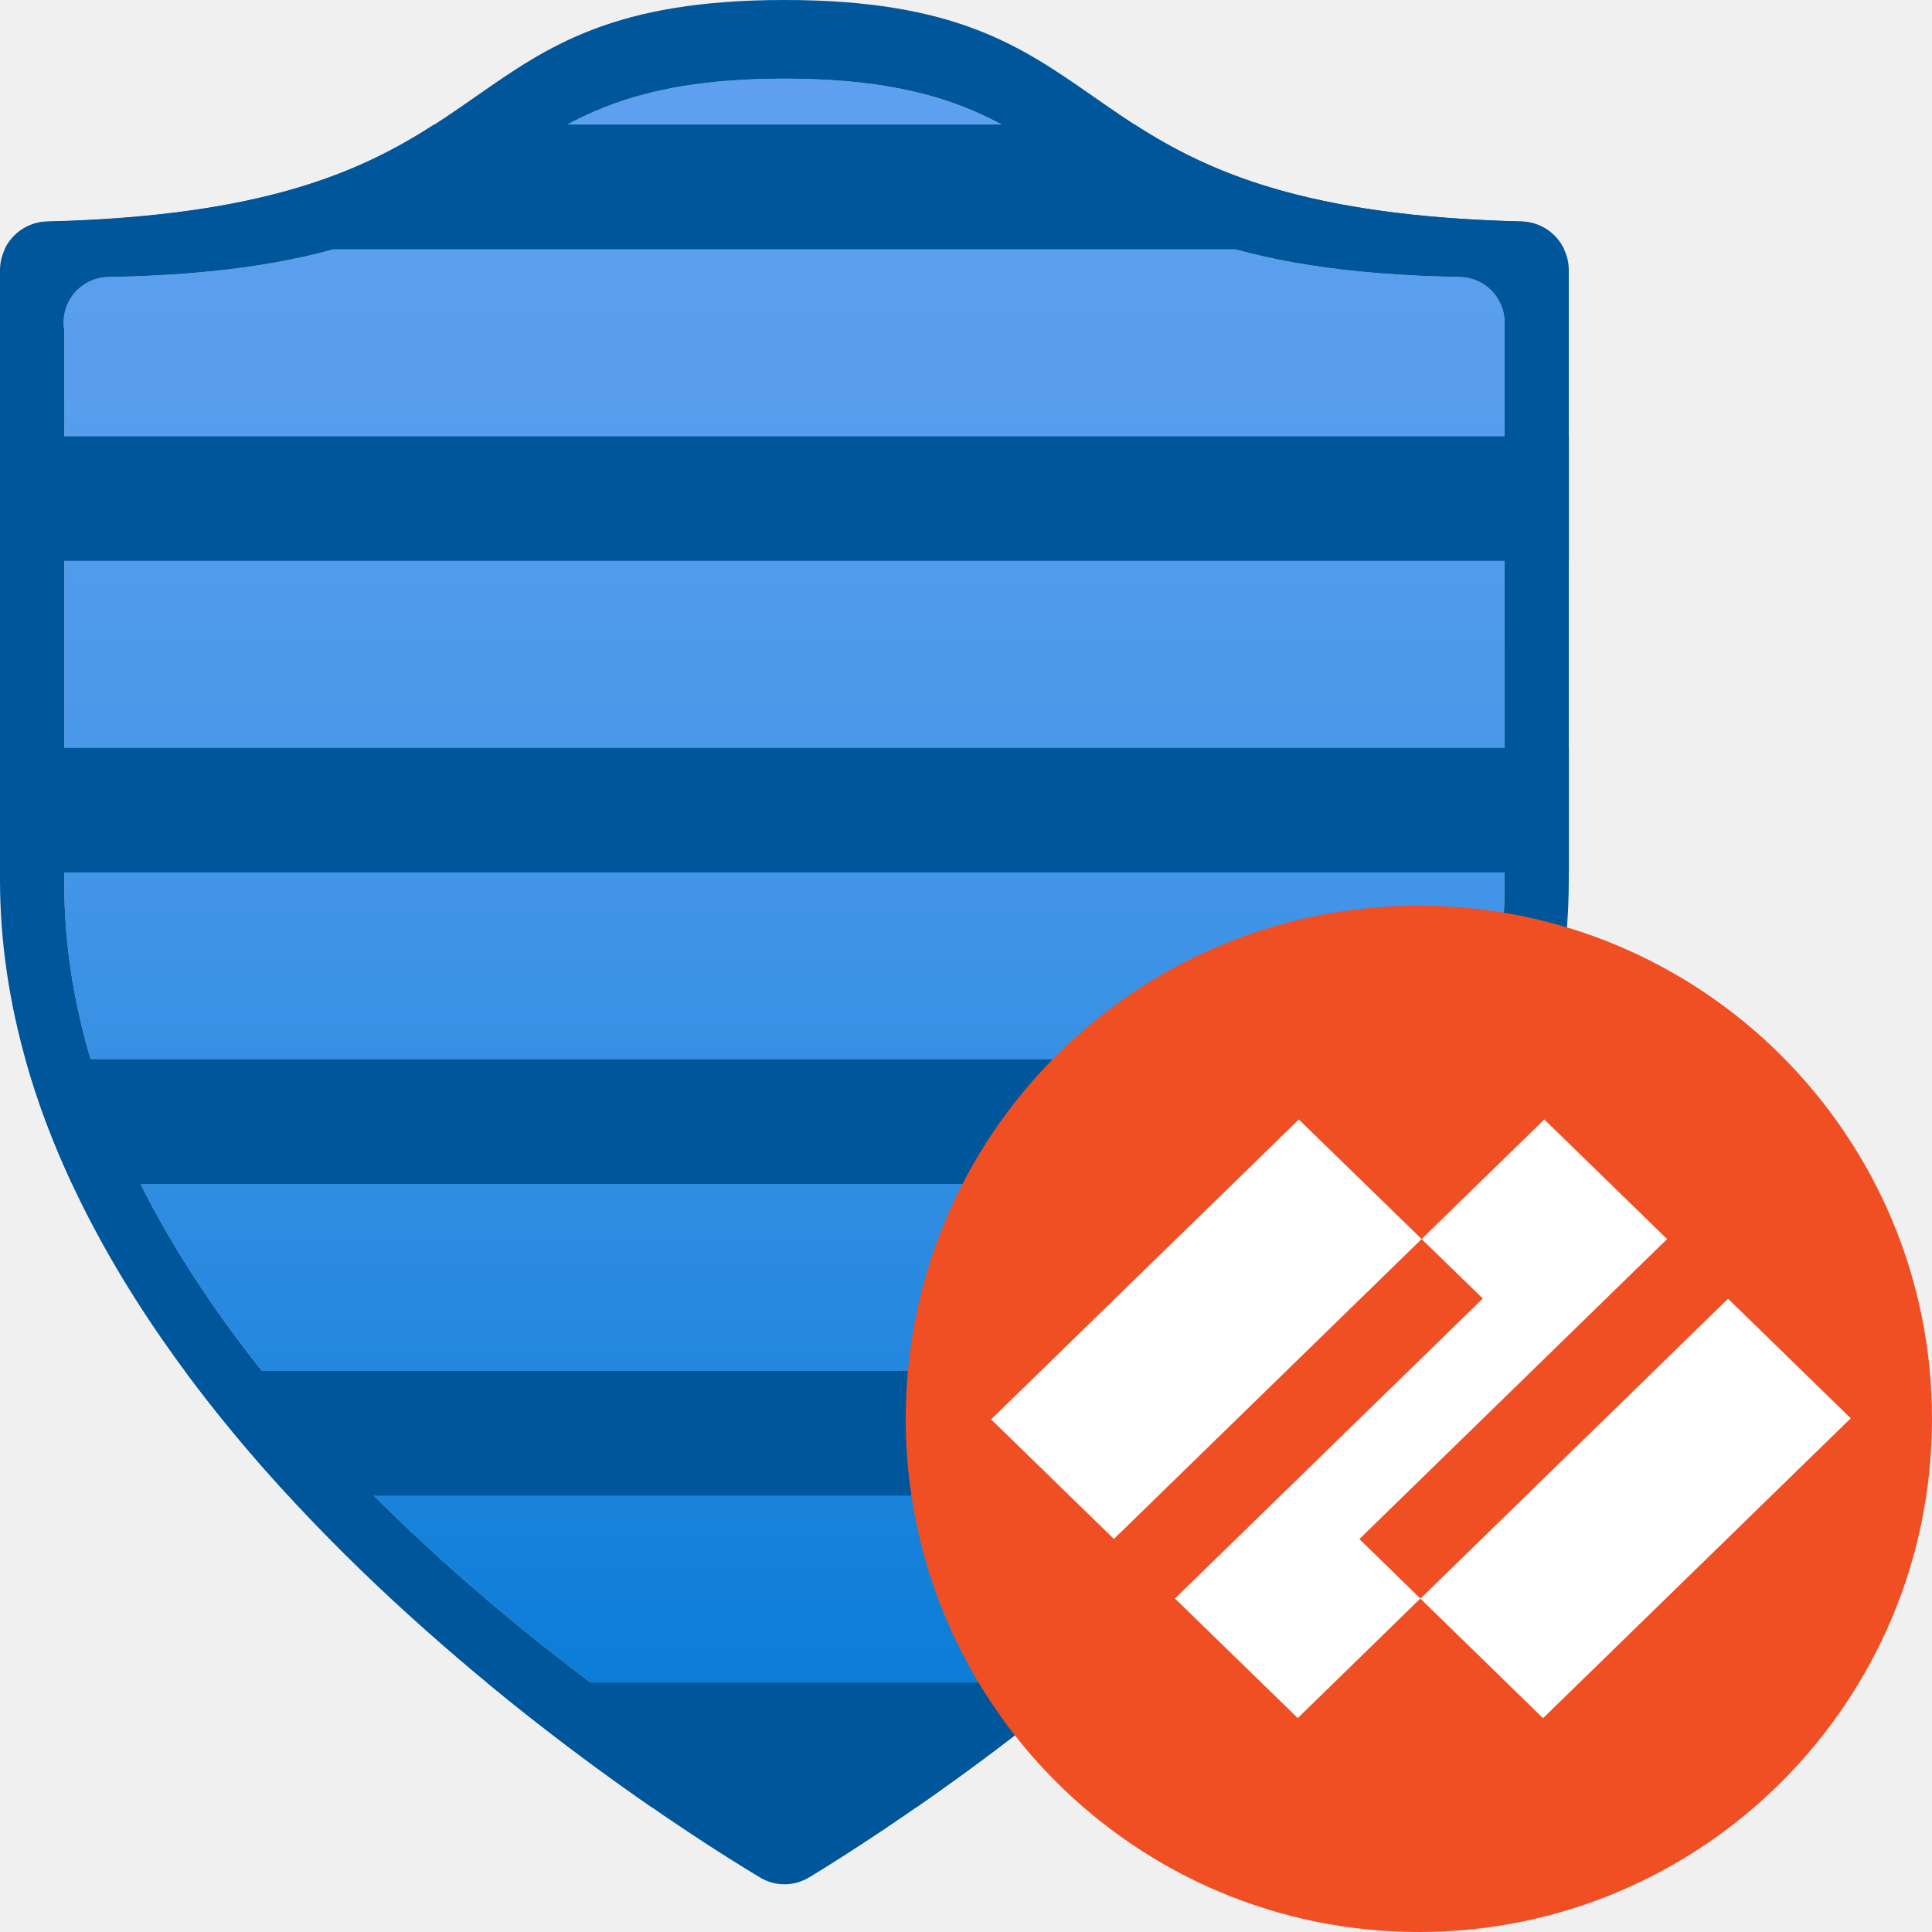
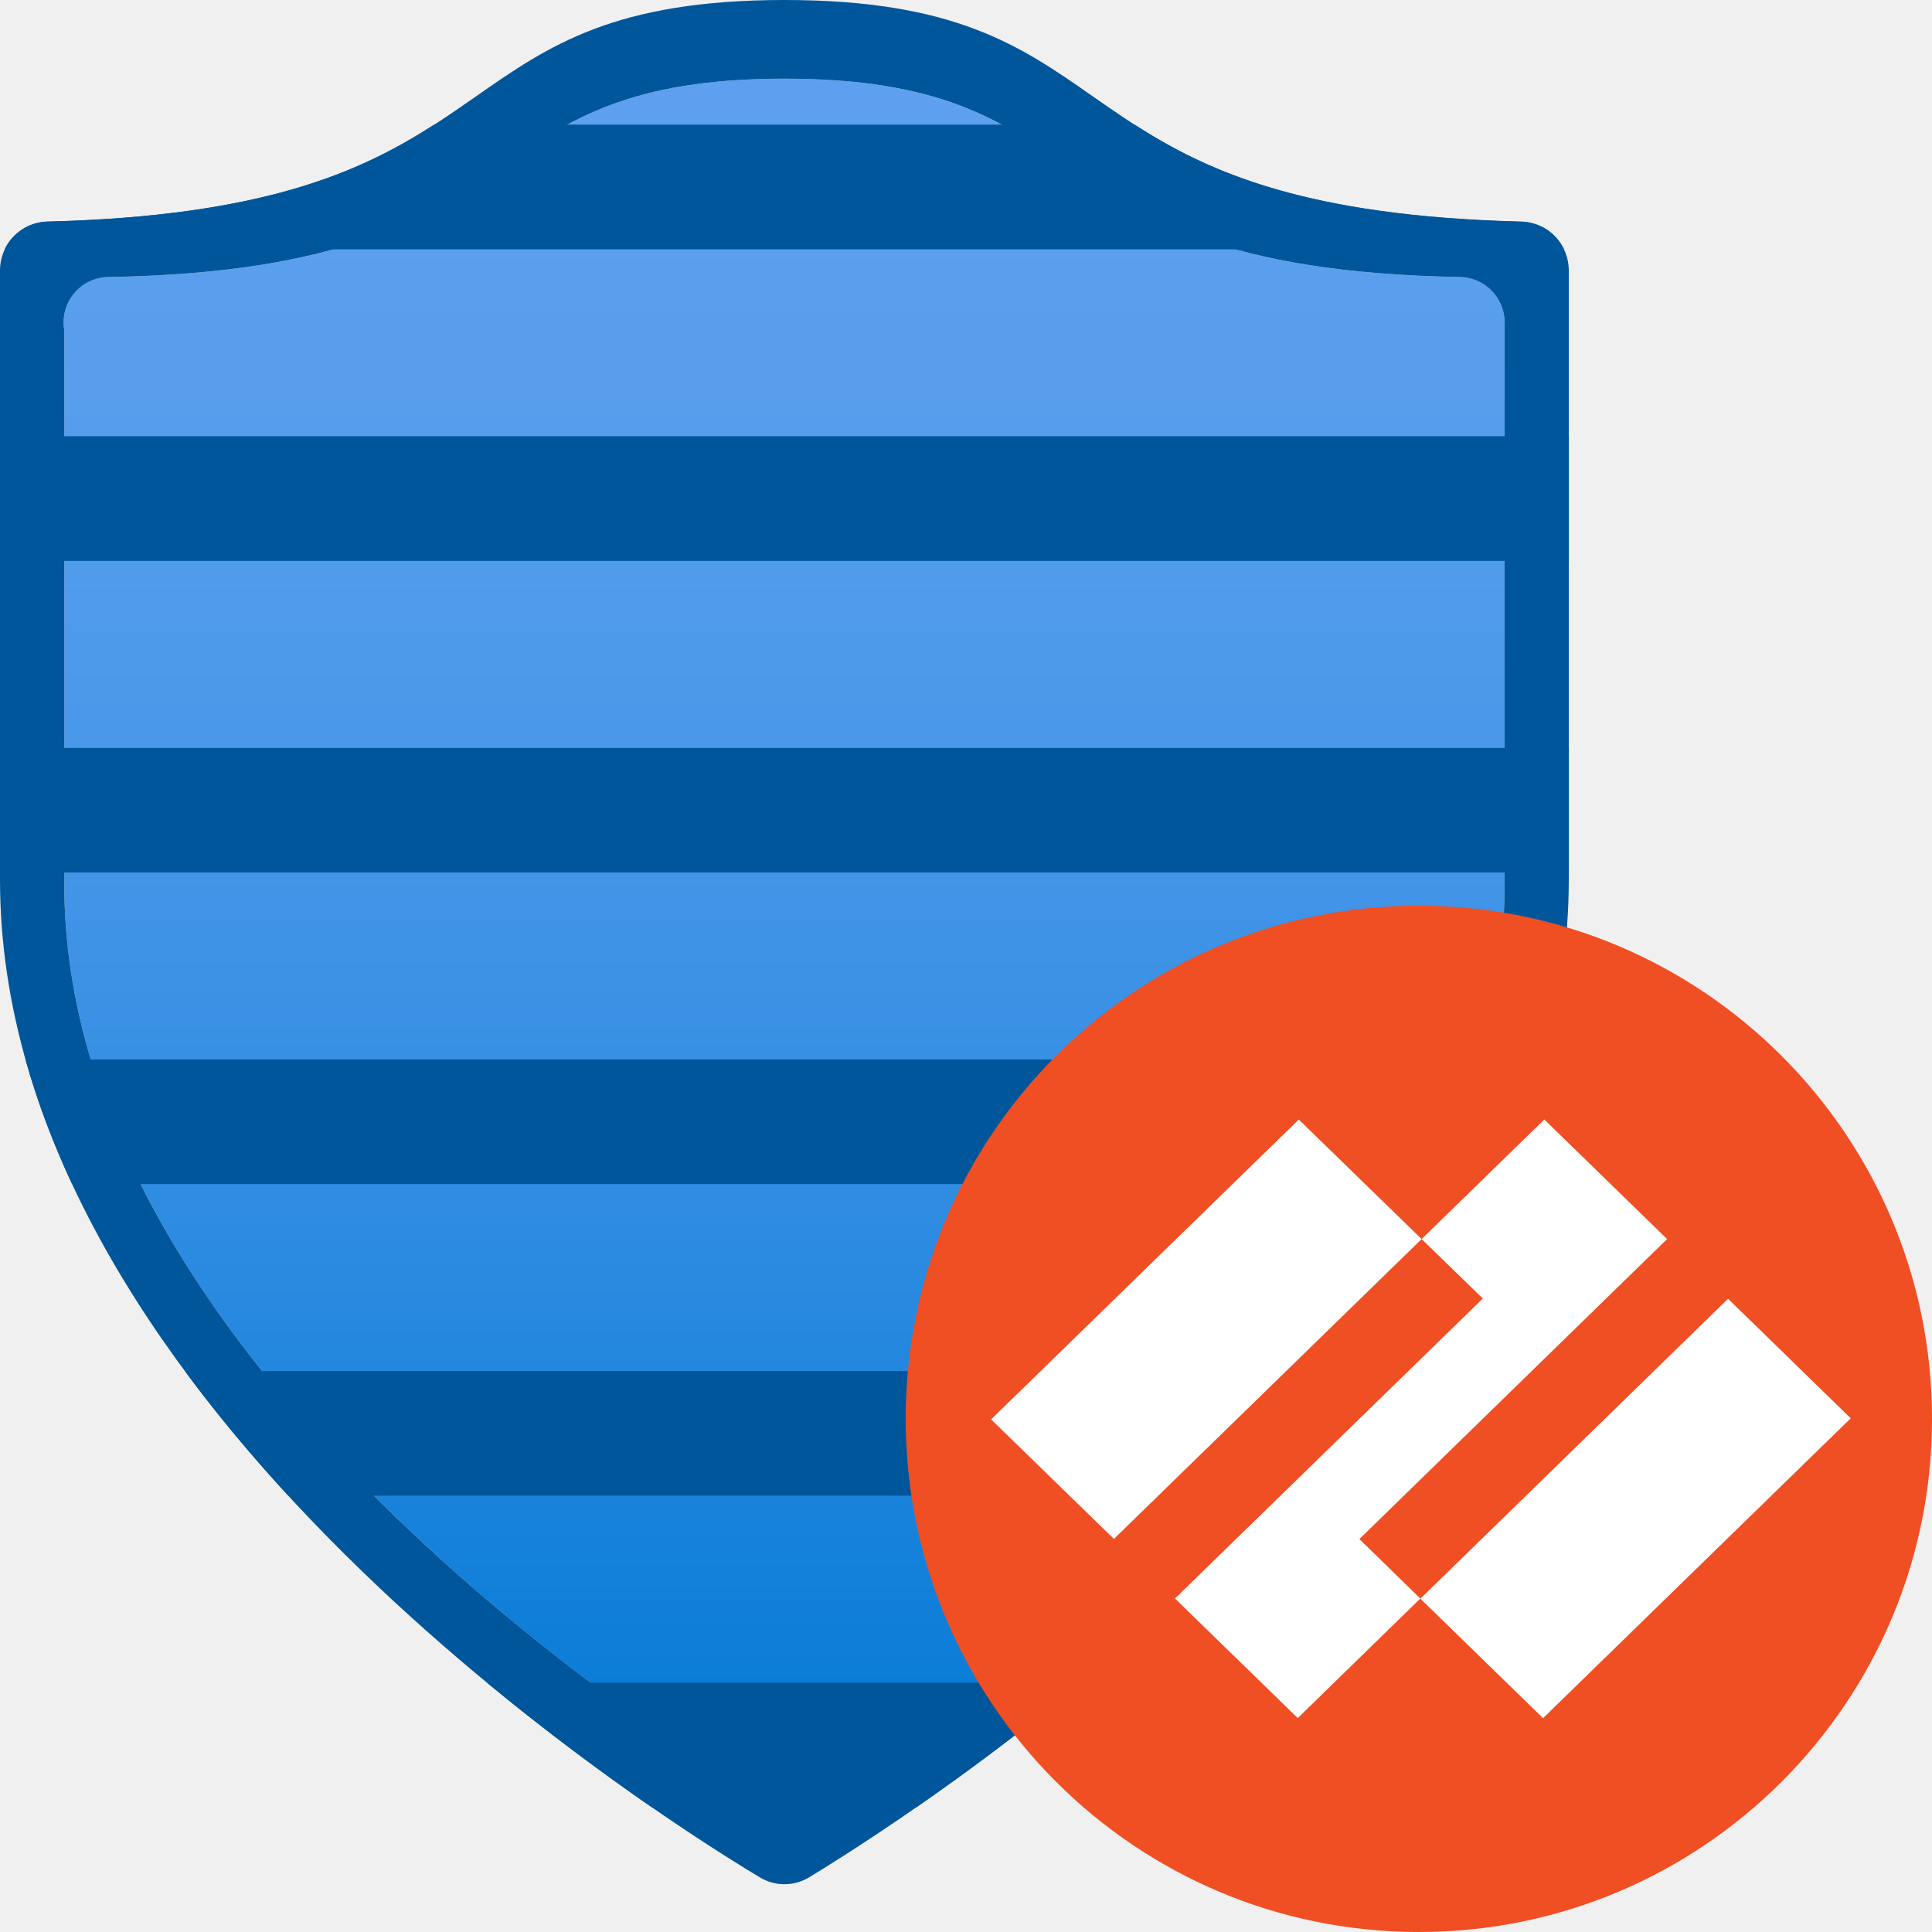
- <svg fill="none" viewBox="0 0 18 18" class="msportalfx-svg-placeholder">
-   <path fill="url(#pEZW4Zu3H__a)" d="M14.018 8.237c0 4.336-5.326 7.815-6.493 8.517a.41.41 0 0 1-.433 0C5.925 16.052.599 12.573.599 8.237v-5.16a.423.423 0 0 1 .413-.496c4.15-.073 3.2-1.848 6.296-1.848s2.148 1.775 6.297 1.848a.423.423 0 0 1 .413.413z" />
-   <path fill="#00569B" fill-rule="evenodd" d="M14.617 6.968v1.161H0V6.968zm0-2.903v1.16H0v-1.16zM10.57 1.16c.688.442 1.6.853 3.602.903a.45.45 0 0 1 .4.259H.043a.45.45 0 0 1 .4-.259c2.003-.05 2.914-.46 3.602-.903zm3.372 9.871a7.6 7.6 0 0 0 .435-1.161H.238c.11.397.258.784.434 1.161zm-1.054 1.742H1.723c.3.407.626.795.963 1.161h9.238c.338-.366.664-.754.965-1.16m-2.818 2.903H4.537c.56.463 1.092.854 1.537 1.162h2.463c.444-.308.974-.7 1.534-1.162" clip-rule="evenodd" />
-   <path fill="#00569B" fill-rule="evenodd" d="M7.546 17.487c1.27-.775 7.07-4.573 7.07-9.29V2.518a.454.454 0 0 0-.443-.454c-2.403-.06-3.235-.64-3.994-1.17C9.509.428 8.895 0 7.309 0s-2.201.428-2.87.895c-.76.53-1.592 1.11-3.995 1.17A.454.454 0 0 0 0 2.519v5.677c0 4.728 5.801 8.527 7.071 9.29a.44.44 0 0 0 .475 0m-.02-.733c1.166-.702 6.492-4.181 6.492-8.517V2.994a.424.424 0 0 0-.413-.413c-2.213-.039-2.976-.562-3.675-1.042-.612-.42-1.176-.806-2.622-.806s-2.009.387-2.62.806c-.7.48-1.463 1.003-3.676 1.042a.423.423 0 0 0-.413.495v5.161c0 4.336 5.326 7.815 6.493 8.517a.41.41 0 0 0 .433 0" clip-rule="evenodd" />
-   <circle cx="13.219" cy="13.219" r="4.781" fill="#F04E23" />
-   <path fill="#fff" fill-rule="evenodd" d="m12.101 10.43-2.867 2.794 1.144 1.114 2.867-2.794zm3.431 1.114-1.144-1.114-1.143 1.114.57.554-2.868 2.795 1.144 1.114 1.142-1.114-.568-.554zm-2.298 3.35L16.1 12.1l1.143 1.114-2.867 2.794z" clip-rule="evenodd" />
-   <defs>
-     <linearGradient id="pEZW4Zu3H__a" x1="7.308" x2="7.308" y1="16.816" y2=".733" gradientUnits="userSpaceOnUse">
-       <stop stop-color="#0078D4" />
-       <stop offset=".06" stop-color="#0A7CD7" />
-       <stop offset=".34" stop-color="#2E8CE1" />
-       <stop offset=".59" stop-color="#4897E9" />
-       <stop offset=".82" stop-color="#589EED" />
-       <stop offset="1" stop-color="#5EA0EF" />
-     </linearGradient>
-   </defs>
+ <svg xmlns="http://www.w3.org/2000/svg" viewBox="0 0 18 18" class="msportalfx-svg-placeholder" role="presentation" focusable="false">
+   <g>
+     <path d="M14.018 8.237c0 4.336-5.326 7.815-6.493 8.517a.414.414 0 0 1-.433 0C5.925 16.052.599 12.573.599 8.237v-5.16a.423.423 0 0 1 .413-.496c4.15-.073 3.2-1.848 6.296-1.848 3.097 0 2.148 1.775 6.297 1.848a.423.423 0 0 1 .413.413v5.243Z" fill="url(#290ca136-cb50-4ea5-a0a0-0f2af478cf7b)" />
+     <path fill-rule="evenodd" clip-rule="evenodd" d="M14.617 6.968v1.161H0V6.968h14.617Zm0-2.904v1.162H0V4.064h14.617ZM10.57 1.161c.688.442 1.6.853 3.602.903a.454.454 0 0 1 .4.259H.043a.454.454 0 0 1 .4-.259c2.003-.05 2.914-.46 3.602-.903h6.525Zm3.372 9.871a7.56 7.56 0 0 0 .435-1.161H.238c.11.397.258.784.434 1.161h13.27Zm-1.054 1.742H1.723c.3.407.626.795.963 1.161h9.238c.338-.366.664-.754.965-1.16Zm-2.818 2.903H4.537c.56.463 1.092.854 1.537 1.162h2.463c.444-.308.974-.7 1.534-1.162Z" fill="#00569B" />
+     <path fill-rule="evenodd" clip-rule="evenodd" d="M7.546 17.486c1.27-.774 7.07-4.572 7.07-9.29V2.52a.454.454 0 0 0-.443-.454c-2.403-.06-3.235-.64-3.994-1.17C9.509.428 8.895 0 7.309 0c-1.587 0-2.201.428-2.87.895-.76.53-1.592 1.11-3.995 1.17A.454.454 0 0 0 0 2.519v5.677c0 4.728 5.801 8.527 7.071 9.29a.444.444 0 0 0 .475 0Zm-.02-.732c1.166-.702 6.492-4.181 6.492-8.517V2.994a.424.424 0 0 0-.413-.413c-2.213-.039-2.976-.562-3.675-1.042-.612-.42-1.176-.806-2.622-.806-1.445 0-2.009.387-2.62.806-.7.48-1.463 1.003-3.676 1.042a.423.423 0 0 0-.413.495v5.161c0 4.336 5.326 7.815 6.493 8.517a.414.414 0 0 0 .433 0Z" fill="#00569B" />
+     <circle cx="13.219" cy="13.219" r="4.781" fill="#F04E23" />
+     <path fill-rule="evenodd" clip-rule="evenodd" d="m12.101 10.43-2.867 2.794 1.144 1.114 2.867-2.794L12.1 10.43Zm3.431 1.114-1.144-1.114-1.143 1.114.57.554-2.868 2.795 1.144 1.114 1.142-1.114-.568-.554 2.867-2.795Zm-2.298 3.35L16.1 12.1l1.143 1.114-2.867 2.794-1.143-1.114Z" class="msportalfx-svg-c01" />
+     <defs>
+       <linearGradient id="290ca136-cb50-4ea5-a0a0-0f2af478cf7b" x1="7.308" y1="16.816" x2="7.308" y2=".733" gradientUnits="userSpaceOnUse">
+         <stop stop-color="#0078D4" />
+         <stop offset=".06" stop-color="#0A7CD7" />
+         <stop offset=".34" stop-color="#2E8CE1" />
+         <stop offset=".59" stop-color="#4897E9" />
+         <stop offset=".82" stop-color="#589EED" />
+         <stop offset="1" stop-color="#5EA0EF" />
+       </linearGradient>
+     </defs>
+   </g>
  <style>.msportalfx-svg-c01{fill:#fff}.msportalfx-svg-c02{fill:#e5e5e5}.msportalfx-svg-c03{fill:#a0a1a2}.msportalfx-svg-c04{fill:#7a7a7a}.msportalfx-svg-c05{fill:#3e3e3e}.msportalfx-svg-c06{fill:#1e1e1e}.msportalfx-svg-c07{fill:#0f0f0f}.msportalfx-svg-c08{fill:#ba141a}.msportalfx-svg-c09{fill:#dd5900}.msportalfx-svg-c10{fill:#ff8c00}.msportalfx-svg-c11{fill:#fcd116}.msportalfx-svg-c12{fill:#fee087}.msportalfx-svg-c13{fill:#b8d432}.msportalfx-svg-c14,.msportalfx-svg-c32{fill:#57a300}.msportalfx-svg-c15{fill:#59b4d9}.msportalfx-svg-c16{fill:#3999c6}.msportalfx-svg-c17{fill:#804998}.msportalfx-svg-c18{fill:#ec008c}.msportalfx-svg-c19{fill:#0072c6}.msportalfx-svg-c20{fill:#68217a}.msportalfx-svg-c21{fill:#00188f}.msportalfx-svg-c22{fill:#e81123}.fxs-mode-light .msportalfx-svg-c22{fill:#a4262c}.msportalfx-svg-c23{fill:#cae3f3}.msportalfx-svg-c24{fill:#59aed3}.msportalfx-svg-c25{fill:#4c3b12}.msportalfx-svg-c26{fill:#be9555}.msportalfx-svg-c27{fill:#4f4d52}.msportalfx-svg-c28{fill:#ef6f59}.msportalfx-svg-c29{fill:#f7cb64}.msportalfx-svg-c30{fill:#fdd8db}.msportalfx-svg-c31{fill:#f6ffec}.msportalfx-svg-c33{fill:#8a2da5}.msportalfx-svg-c34{fill:#e00b1c}.msportalfx-svg-c35{fill:#015cda}.msportalfx-svg-c36{fill:#5db300}.msportalfx-svg-c97{fill:#ffb900}.msportalfx-svg-c98{fill:#00a4ef}.msportalfx-svg-c99{fill:#f25022}.msportalfx-inverted-theme .msportalfx-svg-c05,.fxs-theme-dark .msportalfx-svg-c05{fill:#777}.msportalfx-inverted-theme .msportalfx-svg-c07,.fxs-theme-dark .msportalfx-svg-c07{fill:#f2f2f2}.msportalfx-svg-palette-white{fill:#fff}.msportalfx-svg-palette-blue{fill:#015cda}.msportalfx-svg-palette-black{fill:#1e1e1e}.msportalfx-svg-palette-green{fill:#57a300}.msportalfx-svg-palette-gray{fill:#a0a1a2}.msportalfx-svg-palette-inherit{fill:inherit}.msportalfx-svg-badge{position:absolute;left:0;bottom:0;min-height:10px;min-width:10px}.fxc-menu-icon&gt;.msportalfx-svg-badge{left:-2px;bottom:-2px;min-height:8px;min-width:8px}.msportalfx-svg-disabled{filter:grayscale(100%)}.msportalfx-svg-loading-square{animation:ProgressFlagAnimation 1.45s infinite ease-in-out;transform-origin:50%}.msportalfx-svg-loading-square:nth-child(1){animation-delay:0s}.msportalfx-svg-loading-square:nth-child(2){animation-delay:.2s}.msportalfx-svg-loading-square:nth-child(3){animation-delay:.4s}@keyframes ProgressFlagAnimation{0%{transform:scale(1);opacity:.3}36.1%{transform:scale(1.06);opacity:1}50%{transform:scale(1.06);opacity:1}86.1%{transform:scale(1);opacity:.3}}.msportalfx-svg-flip-horizontal&gt;svg,svg.msportalfx-svg-flip-horizontal{transform:scaleX(-1)}.msportalfx-svg-fabric-rotate360{animation:ImageRotation 1.3s cubic-bezier(.53,.21,.29,.67) infinite}@keyframes ImageRotation{0%{transform:rotate(-45deg)}100%{transform:rotate(315deg)}}.fxs-svg-number .msportalfx-font-bold{font-size:10px;fill:#0065ad}.fxs-svg-number .fxs-svg-circle{stroke-width:0%;fill:#0078d4}.fxs-svg-number .fxs-svg-text{fill:#fff;font-size:10px}.fxs-svg-number.msportalfx-svg-disabled{filter:grayscale(0%)}.fxs-svg-number.msportalfx-svg-disabled .fxs-svg-circle{fill:#fff;stroke-width:1px;stroke:#949494}.fxs-svg-number.msportalfx-svg-disabled .fxs-svg-text{fill:#949494}.fxs-theme-dark .fxs-svg-number .fxs-svg-text{fill:#0f0f0f}.fxs-theme-dark .fxs-svg-number .fxs-svg-circle{stroke-width:0%;fill:#0078d4}.fxs-theme-dark .fxs-svg-number.msportalfx-svg-disabled .fxs-svg-circle{fill:#0f0f0f;stroke-width:1px;stroke:#949494}.fxs-theme-dark .fxs-svg-number.msportalfx-svg-disabled .fxs-svg-text{fill:#949494}</style>
</svg>
